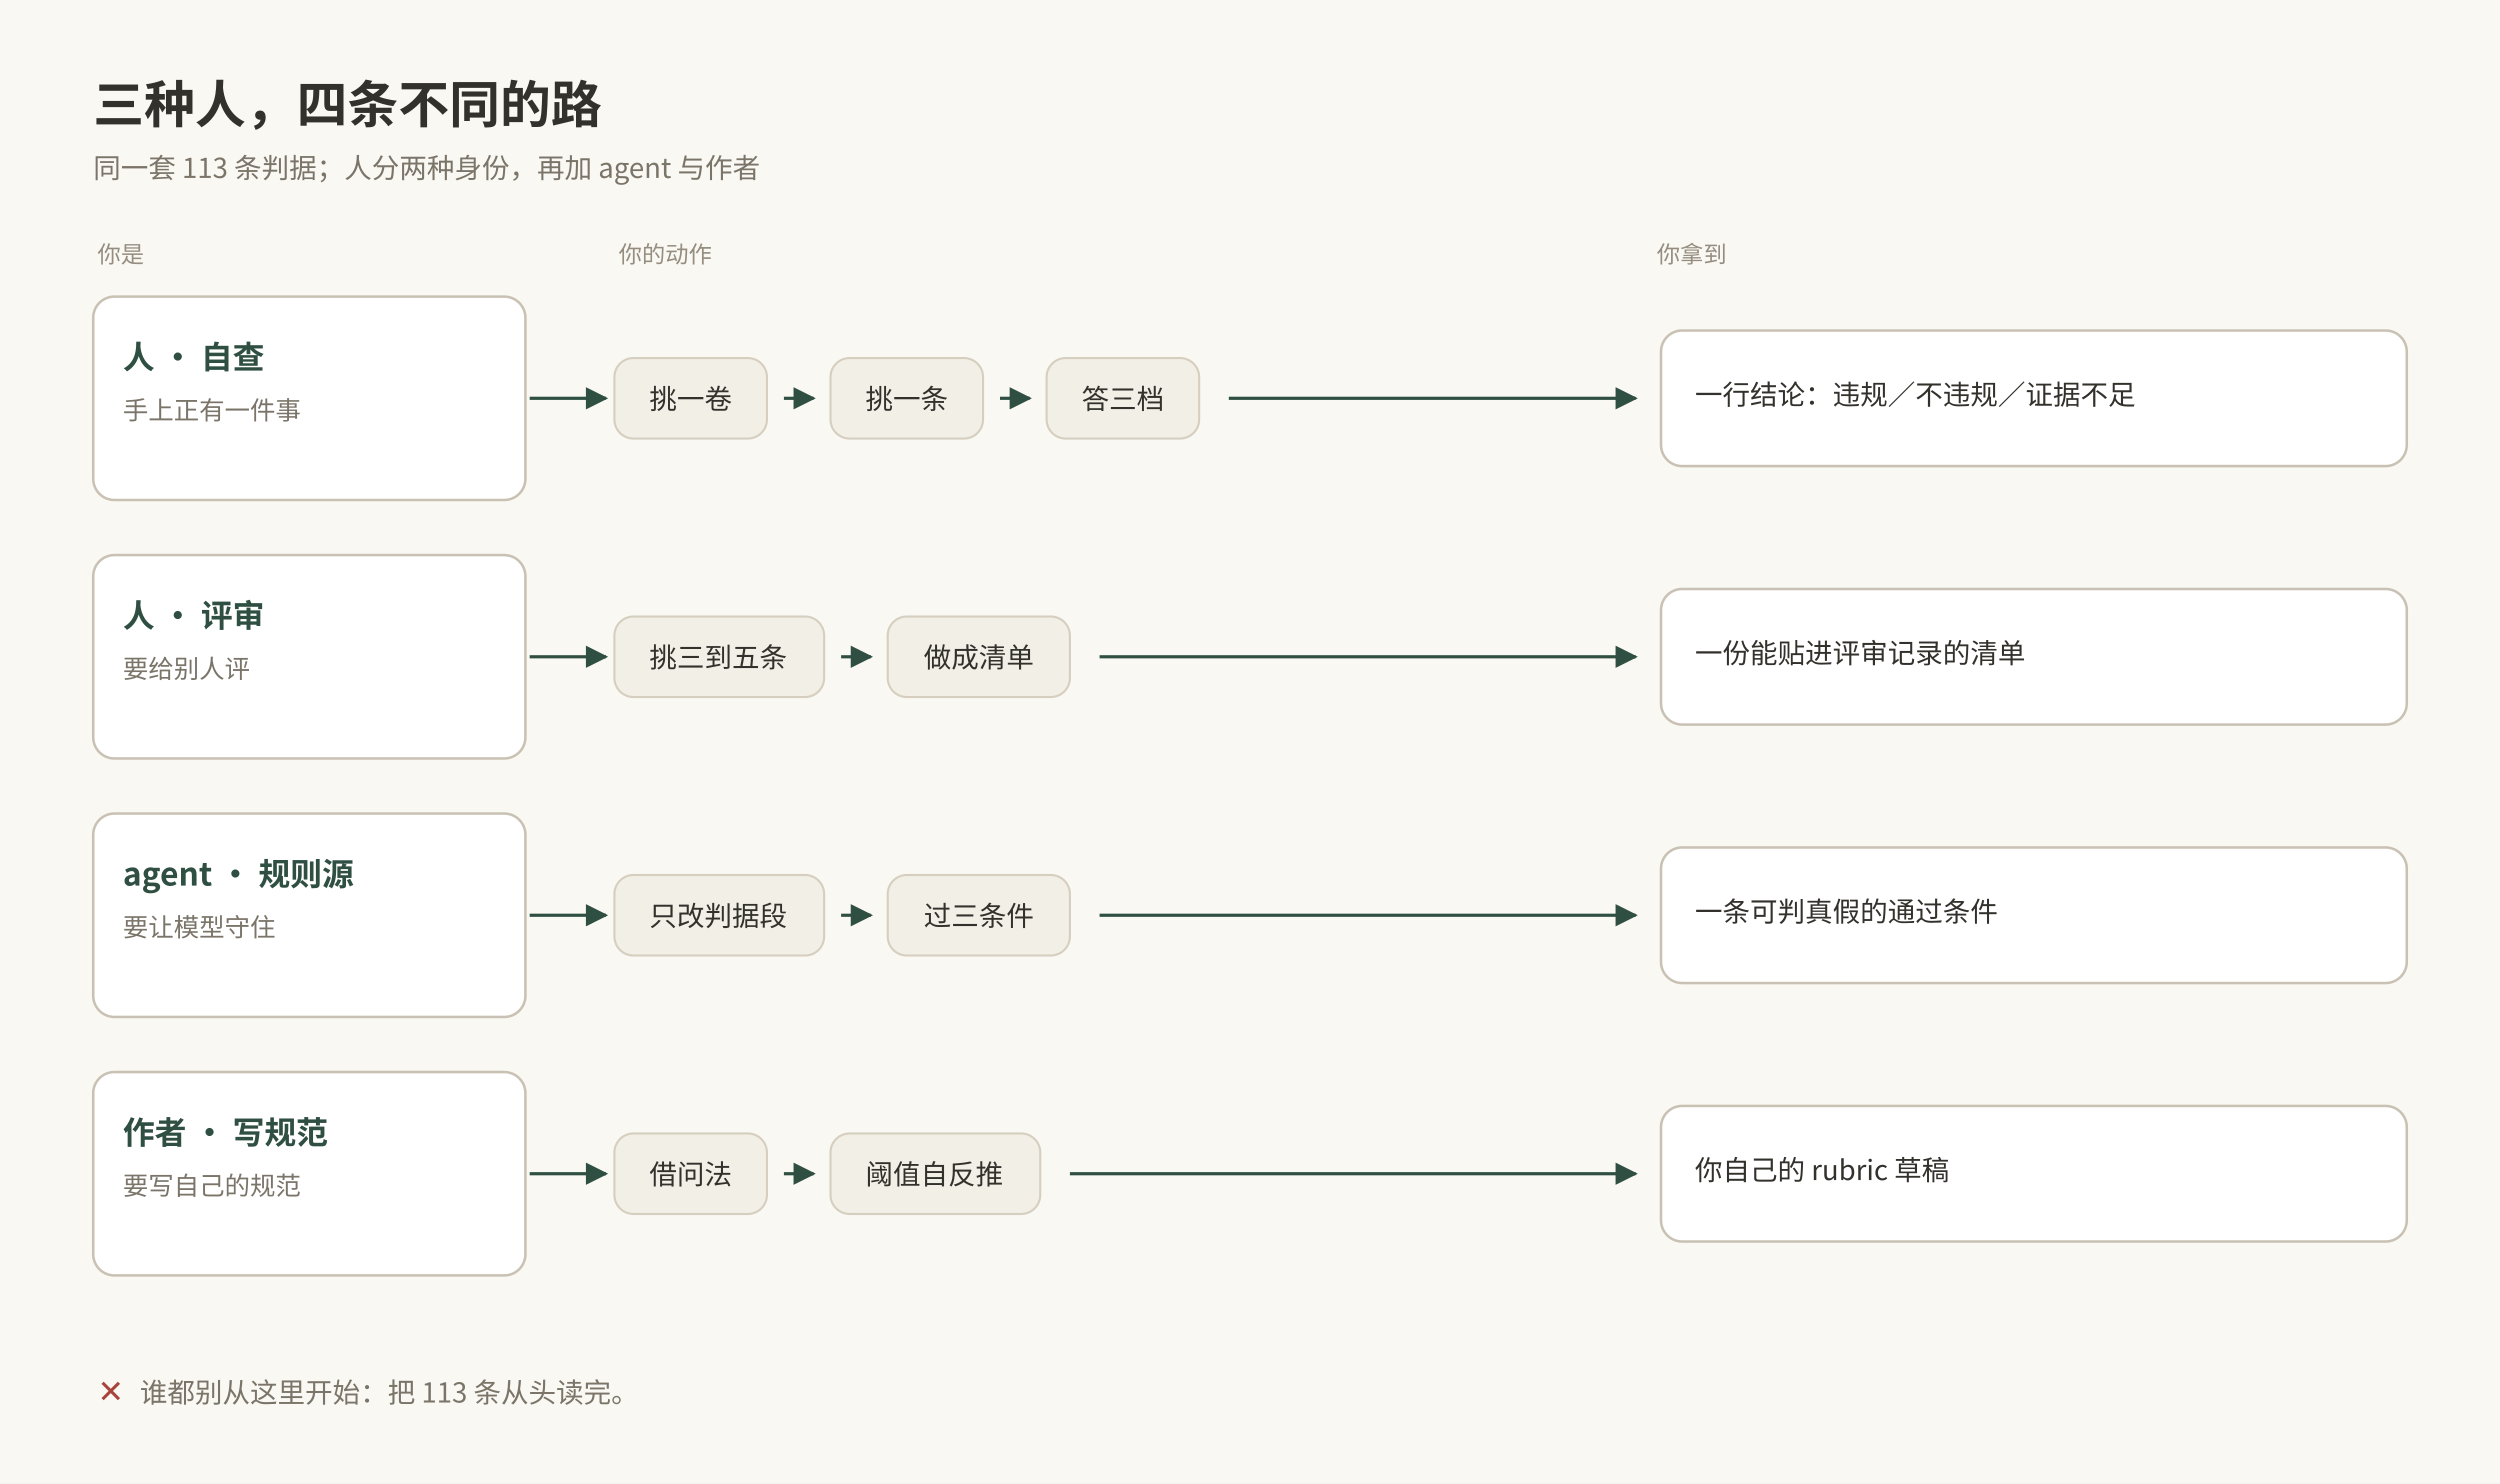
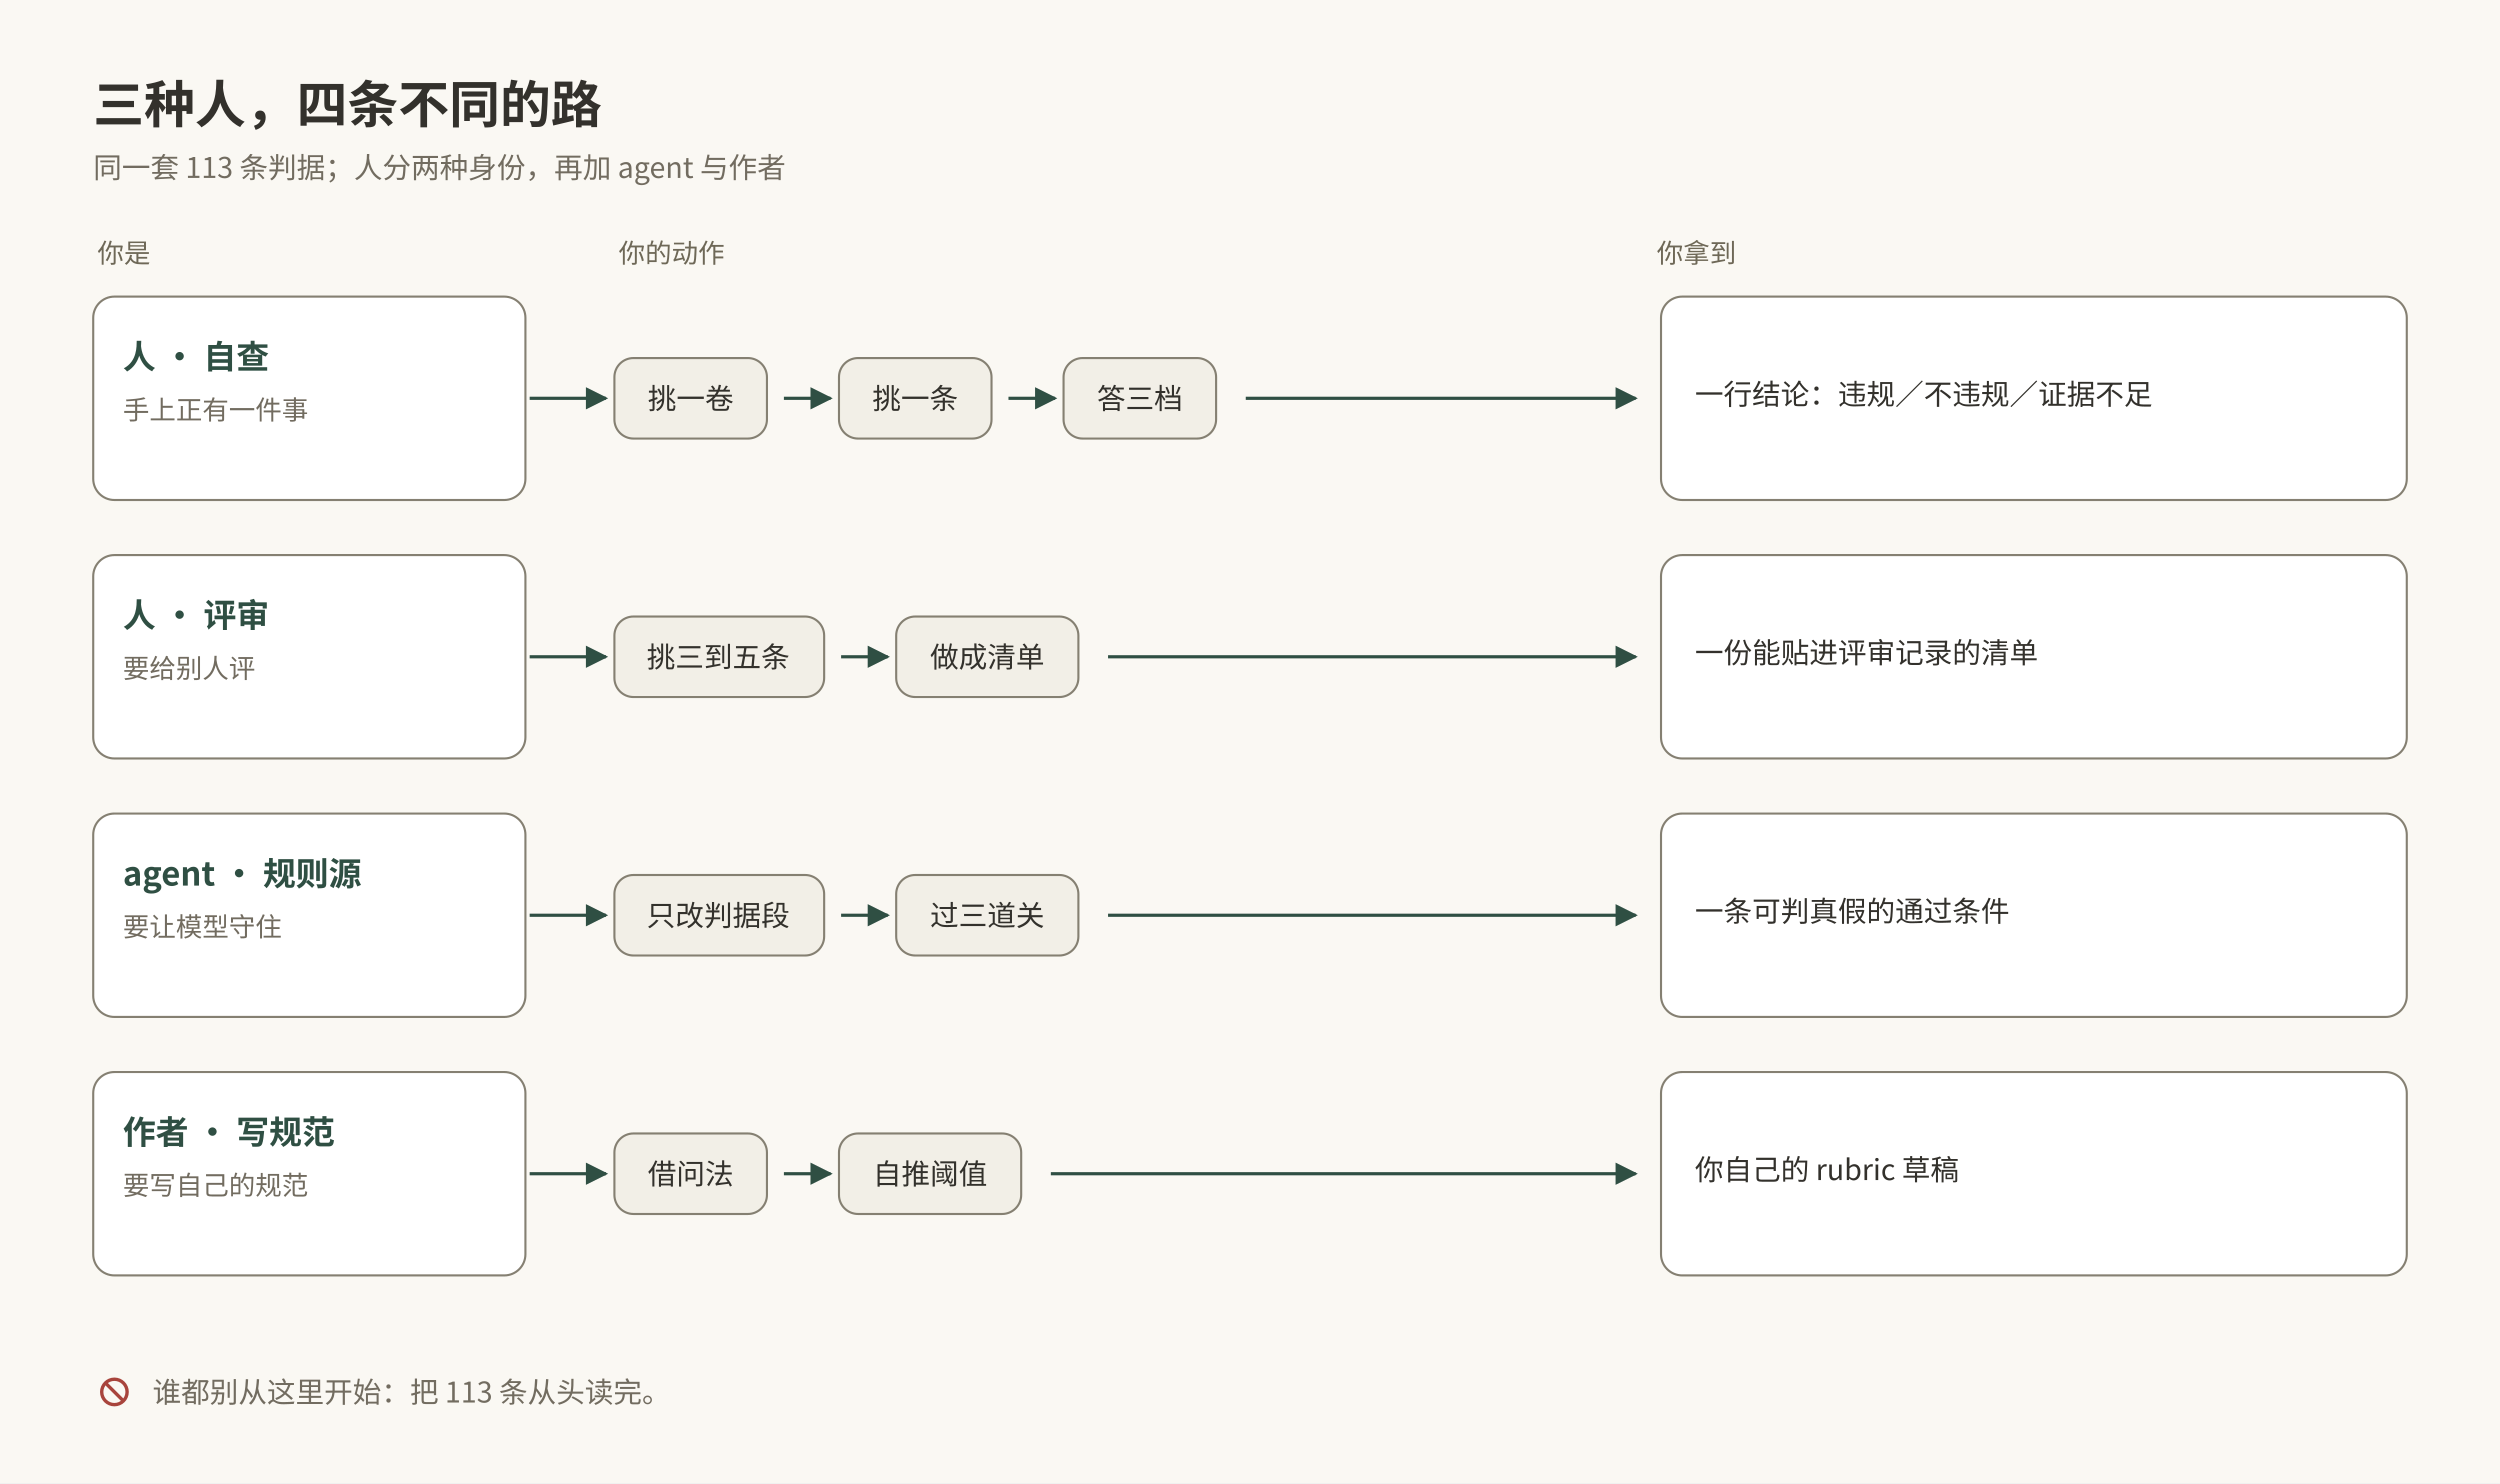
- <svg xmlns="http://www.w3.org/2000/svg" width="1180" height="700" viewBox="0 0 1180 700" font-family="'Noto Sans CJK SC','Source Han Sans SC','PingFang SC','Hiragino Sans GB','Microsoft YaHei',sans-serif">
+ <svg xmlns="http://www.w3.org/2000/svg" width="1180" height="700" viewBox="0 0 1180 700" font-family="'Noto Sans CJK SC','Source Han Sans SC','PingFang SC','Hiragino Sans GB','Microsoft YaHei',sans-serif" role="img">
  <defs>
    <marker id="a" viewBox="0 0 10 10" refX="9" refY="5" markerWidth="7" markerHeight="7" orient="auto">
      <path d="M0 0 L10 5 L0 10 z" fill="#2F4F43" />
    </marker>
  </defs>
-   <rect x="0" y="0" width="1180" height="700" rx="0" fill="#FAF8F3" stroke="#FAF8F3" stroke-width="0" />
-   <text x="44" y="58" font-size="24" font-weight="600" fill="#33312C" text-anchor="start">三种人，四条不同的路</text>
-   <text x="44" y="84" font-size="13" font-weight="400" fill="#7A7469" text-anchor="start">同一套 113 条判据；人分两种身份，再加 agent 与作者</text>
-   <text x="46" y="124" font-size="11" font-weight="400" fill="#948D80" text-anchor="start">你是</text>
-   <text x="292" y="124" font-size="11" font-weight="400" fill="#948D80" text-anchor="start">你的动作</text>
-   <text x="782" y="124" font-size="11" font-weight="400" fill="#948D80" text-anchor="start">你拿到</text>
-   <rect x="44" y="140" width="204" height="96" rx="10" fill="#FFFFFF" stroke="#C9C2B4" stroke-width="1.2" />
-   <text x="58" y="174" font-size="15" font-weight="600" fill="#2F4F43" text-anchor="start">人 · 自查</text>
-   <text x="58" y="198" font-size="12" font-weight="400" fill="#7A7469" text-anchor="start">手上正有一件事</text>
+   <rect x="0" y="0" width="1180" height="700" rx="0" fill="#FAF8F3" stroke="#FAF8F3" stroke-width="0.0" />
+   <text x="44" y="58" font-size="24.0" font-weight="600" fill="#33312C" text-anchor="start">三种人，四条不同的路</text>
+   <text x="44" y="84" font-size="13.5" font-weight="400" fill="#726C60" text-anchor="start">同一套 113 条判据；人分两种身份，再加 agent 与作者</text>
+   <text x="46" y="124" font-size="12.5" font-weight="400" fill="#6E6857" text-anchor="start">你是</text>
+   <text x="292" y="124" font-size="12.5" font-weight="400" fill="#6E6857" text-anchor="start">你的动作</text>
+   <text x="782" y="124" font-size="12.5" font-weight="400" fill="#6E6857" text-anchor="start">你拿到</text>
+   <rect x="44" y="140" width="204" height="96" rx="10" fill="#FFFFFF" stroke="#858072" stroke-width="1.0" />
+   <text x="58" y="174" font-size="15.5" font-weight="600" fill="#2F4F43" text-anchor="start">人 · 自查</text>
+   <text x="58" y="198" font-size="12.5" font-weight="400" fill="#726C60" text-anchor="start">手上正有一件事</text>
  <path d="M250 188 H286" stroke="#2F4F43" stroke-width="1.5" fill="none" marker-end="url(#a)" />
-   <rect x="290" y="169" width="72" height="38" rx="9" fill="#F2EFE7" stroke="#D6CFC0" stroke-width="1" />
-   <text x="326" y="193" font-size="13" font-weight="400" fill="#33312C" text-anchor="middle">挑一卷</text>
-   <path d="M370 188 H384" stroke="#2F4F43" stroke-width="1.5" fill="none" marker-end="url(#a)" />
-   <rect x="392" y="169" width="72" height="38" rx="9" fill="#F2EFE7" stroke="#D6CFC0" stroke-width="1" />
-   <text x="428" y="193" font-size="13" font-weight="400" fill="#33312C" text-anchor="middle">挑一条</text>
-   <path d="M472 188 H486" stroke="#2F4F43" stroke-width="1.5" fill="none" marker-end="url(#a)" />
-   <rect x="494" y="169" width="72" height="38" rx="9" fill="#F2EFE7" stroke="#D6CFC0" stroke-width="1" />
-   <text x="530" y="193" font-size="13" font-weight="400" fill="#33312C" text-anchor="middle">答三档</text>
-   <path d="M580 188 H772" stroke="#2F4F43" stroke-width="1.5" fill="none" marker-end="url(#a)" />
-   <rect x="784" y="156" width="352" height="64" rx="10" fill="#FFFFFF" stroke="#C9C2B4" stroke-width="1.2" />
-   <text x="800" y="191" font-size="13" font-weight="400" fill="#33312C" text-anchor="start">一行结论：违规／不违规／证据不足</text>
-   <rect x="44" y="262" width="204" height="96" rx="10" fill="#FFFFFF" stroke="#C9C2B4" stroke-width="1.2" />
-   <text x="58" y="296" font-size="15" font-weight="600" fill="#2F4F43" text-anchor="start">人 · 评审</text>
-   <text x="58" y="320" font-size="12" font-weight="400" fill="#7A7469" text-anchor="start">要给别人评</text>
+   <rect x="290" y="169" width="72" height="38" rx="9" fill="#F2EFE7" stroke="#858072" stroke-width="1.0" />
+   <text x="326" y="193" font-size="13.5" font-weight="400" fill="#33312C" text-anchor="middle">挑一卷</text>
+   <path d="M370 188 H392" stroke="#2F4F43" stroke-width="1.5" fill="none" marker-end="url(#a)" />
+   <rect x="396" y="169" width="72" height="38" rx="9" fill="#F2EFE7" stroke="#858072" stroke-width="1.0" />
+   <text x="432" y="193" font-size="13.5" font-weight="400" fill="#33312C" text-anchor="middle">挑一条</text>
+   <path d="M476 188 H498" stroke="#2F4F43" stroke-width="1.5" fill="none" marker-end="url(#a)" />
+   <rect x="502" y="169" width="72" height="38" rx="9" fill="#F2EFE7" stroke="#858072" stroke-width="1.0" />
+   <text x="538" y="193" font-size="13.5" font-weight="400" fill="#33312C" text-anchor="middle">答三档</text>
+   <path d="M588 188 H772" stroke="#2F4F43" stroke-width="1.5" fill="none" marker-end="url(#a)" />
+   <rect x="784" y="140" width="352" height="96" rx="10" fill="#FFFFFF" stroke="#858072" stroke-width="1.0" />
+   <text x="800" y="191" font-size="13.5" font-weight="400" fill="#33312C" text-anchor="start">一行结论：违规／不违规／证据不足</text>
+   <rect x="44" y="262" width="204" height="96" rx="10" fill="#FFFFFF" stroke="#858072" stroke-width="1.0" />
+   <text x="58" y="296" font-size="15.5" font-weight="600" fill="#2F4F43" text-anchor="start">人 · 评审</text>
+   <text x="58" y="320" font-size="12.5" font-weight="400" fill="#726C60" text-anchor="start">要给别人评</text>
  <path d="M250 310 H286" stroke="#2F4F43" stroke-width="1.5" fill="none" marker-end="url(#a)" />
-   <rect x="290" y="291" width="99" height="38" rx="9" fill="#F2EFE7" stroke="#D6CFC0" stroke-width="1" />
-   <text x="339" y="315" font-size="13" font-weight="400" fill="#33312C" text-anchor="middle">挑三到五条</text>
-   <path d="M397 310 H411" stroke="#2F4F43" stroke-width="1.5" fill="none" marker-end="url(#a)" />
-   <rect x="419" y="291" width="86" height="38" rx="9" fill="#F2EFE7" stroke="#D6CFC0" stroke-width="1" />
-   <text x="462" y="315" font-size="13" font-weight="400" fill="#33312C" text-anchor="middle">做成清单</text>
-   <path d="M519 310 H772" stroke="#2F4F43" stroke-width="1.5" fill="none" marker-end="url(#a)" />
-   <rect x="784" y="278" width="352" height="64" rx="10" fill="#FFFFFF" stroke="#C9C2B4" stroke-width="1.2" />
-   <text x="800" y="313" font-size="13" font-weight="400" fill="#33312C" text-anchor="start">一份能贴进评审记录的清单</text>
-   <rect x="44" y="384" width="204" height="96" rx="10" fill="#FFFFFF" stroke="#C9C2B4" stroke-width="1.2" />
-   <text x="58" y="418" font-size="15" font-weight="600" fill="#2F4F43" text-anchor="start">agent · 规则源</text>
-   <text x="58" y="442" font-size="12" font-weight="400" fill="#7A7469" text-anchor="start">要让模型守住</text>
+   <rect x="290" y="291" width="99" height="38" rx="9" fill="#F2EFE7" stroke="#858072" stroke-width="1.0" />
+   <text x="339" y="315" font-size="13.5" font-weight="400" fill="#33312C" text-anchor="middle">挑三到五条</text>
+   <path d="M397 310 H419" stroke="#2F4F43" stroke-width="1.5" fill="none" marker-end="url(#a)" />
+   <rect x="423" y="291" width="86" height="38" rx="9" fill="#F2EFE7" stroke="#858072" stroke-width="1.0" />
+   <text x="466" y="315" font-size="13.5" font-weight="400" fill="#33312C" text-anchor="middle">做成清单</text>
+   <path d="M523 310 H772" stroke="#2F4F43" stroke-width="1.5" fill="none" marker-end="url(#a)" />
+   <rect x="784" y="262" width="352" height="96" rx="10" fill="#FFFFFF" stroke="#858072" stroke-width="1.0" />
+   <text x="800" y="313" font-size="13.5" font-weight="400" fill="#33312C" text-anchor="start">一份能贴进评审记录的清单</text>
+   <rect x="44" y="384" width="204" height="96" rx="10" fill="#FFFFFF" stroke="#858072" stroke-width="1.0" />
+   <text x="58" y="418" font-size="15.5" font-weight="600" fill="#2F4F43" text-anchor="start">agent · 规则源</text>
+   <text x="58" y="442" font-size="12.5" font-weight="400" fill="#726C60" text-anchor="start">要让模型守住</text>
  <path d="M250 432 H286" stroke="#2F4F43" stroke-width="1.5" fill="none" marker-end="url(#a)" />
-   <rect x="290" y="413" width="99" height="38" rx="9" fill="#F2EFE7" stroke="#D6CFC0" stroke-width="1" />
-   <text x="339" y="437" font-size="13" font-weight="400" fill="#33312C" text-anchor="middle">只改判据段</text>
-   <path d="M397 432 H411" stroke="#2F4F43" stroke-width="1.5" fill="none" marker-end="url(#a)" />
-   <rect x="419" y="413" width="86" height="38" rx="9" fill="#F2EFE7" stroke="#D6CFC0" stroke-width="1" />
-   <text x="462" y="437" font-size="13" font-weight="400" fill="#33312C" text-anchor="middle">过三条件</text>
-   <path d="M519 432 H772" stroke="#2F4F43" stroke-width="1.5" fill="none" marker-end="url(#a)" />
-   <rect x="784" y="400" width="352" height="64" rx="10" fill="#FFFFFF" stroke="#C9C2B4" stroke-width="1.2" />
-   <text x="800" y="435" font-size="13" font-weight="400" fill="#33312C" text-anchor="start">一条可判真假的通过条件</text>
-   <rect x="44" y="506" width="204" height="96" rx="10" fill="#FFFFFF" stroke="#C9C2B4" stroke-width="1.2" />
-   <text x="58" y="540" font-size="15" font-weight="600" fill="#2F4F43" text-anchor="start">作者 · 写规范</text>
-   <text x="58" y="564" font-size="12" font-weight="400" fill="#7A7469" text-anchor="start">要写自己的规范</text>
+   <rect x="290" y="413" width="99" height="38" rx="9" fill="#F2EFE7" stroke="#858072" stroke-width="1.0" />
+   <text x="339" y="437" font-size="13.5" font-weight="400" fill="#33312C" text-anchor="middle">只改判据段</text>
+   <path d="M397 432 H419" stroke="#2F4F43" stroke-width="1.5" fill="none" marker-end="url(#a)" />
+   <rect x="423" y="413" width="86" height="38" rx="9" fill="#F2EFE7" stroke="#858072" stroke-width="1.0" />
+   <text x="466" y="437" font-size="13.5" font-weight="400" fill="#33312C" text-anchor="middle">过三道关</text>
+   <path d="M523 432 H772" stroke="#2F4F43" stroke-width="1.5" fill="none" marker-end="url(#a)" />
+   <rect x="784" y="384" width="352" height="96" rx="10" fill="#FFFFFF" stroke="#858072" stroke-width="1.0" />
+   <text x="800" y="435" font-size="13.5" font-weight="400" fill="#33312C" text-anchor="start">一条可判真假的通过条件</text>
+   <rect x="44" y="506" width="204" height="96" rx="10" fill="#FFFFFF" stroke="#858072" stroke-width="1.0" />
+   <text x="58" y="540" font-size="15.5" font-weight="600" fill="#2F4F43" text-anchor="start">作者 · 写规范</text>
+   <text x="58" y="564" font-size="12.5" font-weight="400" fill="#726C60" text-anchor="start">要写自己的规范</text>
  <path d="M250 554 H286" stroke="#2F4F43" stroke-width="1.5" fill="none" marker-end="url(#a)" />
-   <rect x="290" y="535" width="72" height="38" rx="9" fill="#F2EFE7" stroke="#D6CFC0" stroke-width="1" />
-   <text x="326" y="559" font-size="13" font-weight="400" fill="#33312C" text-anchor="middle">借问法</text>
-   <path d="M370 554 H384" stroke="#2F4F43" stroke-width="1.5" fill="none" marker-end="url(#a)" />
-   <rect x="392" y="535" width="99" height="38" rx="9" fill="#F2EFE7" stroke="#D6CFC0" stroke-width="1" />
-   <text x="441" y="559" font-size="13" font-weight="400" fill="#33312C" text-anchor="middle">阈值自反推</text>
-   <path d="M505 554 H772" stroke="#2F4F43" stroke-width="1.5" fill="none" marker-end="url(#a)" />
-   <rect x="784" y="522" width="352" height="64" rx="10" fill="#FFFFFF" stroke="#C9C2B4" stroke-width="1.2" />
-   <text x="800" y="557" font-size="13" font-weight="400" fill="#33312C" text-anchor="start">你自己的 rubric 草稿</text>
-   <text x="46" y="662" font-size="15" font-weight="600" fill="#A8443C" text-anchor="start">✕</text>
-   <text x="66" y="662" font-size="13" font-weight="400" fill="#7A7469" text-anchor="start">谁都别从这里开始：把 113 条从头读完。</text>
+   <rect x="290" y="535" width="72" height="38" rx="9" fill="#F2EFE7" stroke="#858072" stroke-width="1.0" />
+   <text x="326" y="559" font-size="13.5" font-weight="400" fill="#33312C" text-anchor="middle">借问法</text>
+   <path d="M370 554 H392" stroke="#2F4F43" stroke-width="1.5" fill="none" marker-end="url(#a)" />
+   <rect x="396" y="535" width="86" height="38" rx="9" fill="#F2EFE7" stroke="#858072" stroke-width="1.0" />
+   <text x="439" y="559" font-size="13.5" font-weight="400" fill="#33312C" text-anchor="middle">自推阈值</text>
+   <path d="M496 554 H772" stroke="#2F4F43" stroke-width="1.5" fill="none" marker-end="url(#a)" />
+   <rect x="784" y="506" width="352" height="96" rx="10" fill="#FFFFFF" stroke="#858072" stroke-width="1.0" />
+   <text x="800" y="557" font-size="13.5" font-weight="400" fill="#33312C" text-anchor="start">你自己的 rubric 草稿</text>
+   <circle cx="54" cy="657" r="6" fill="none" stroke="#A8443C" stroke-width="1.6" />
+   <path d="M50 653 L58 661" stroke="#A8443C" stroke-width="1.6" fill="none" />
+   <text x="72" y="662" font-size="13.5" font-weight="400" fill="#726C60" text-anchor="start">谁都别从这里开始：把 113 条从头读完。</text>
</svg>
